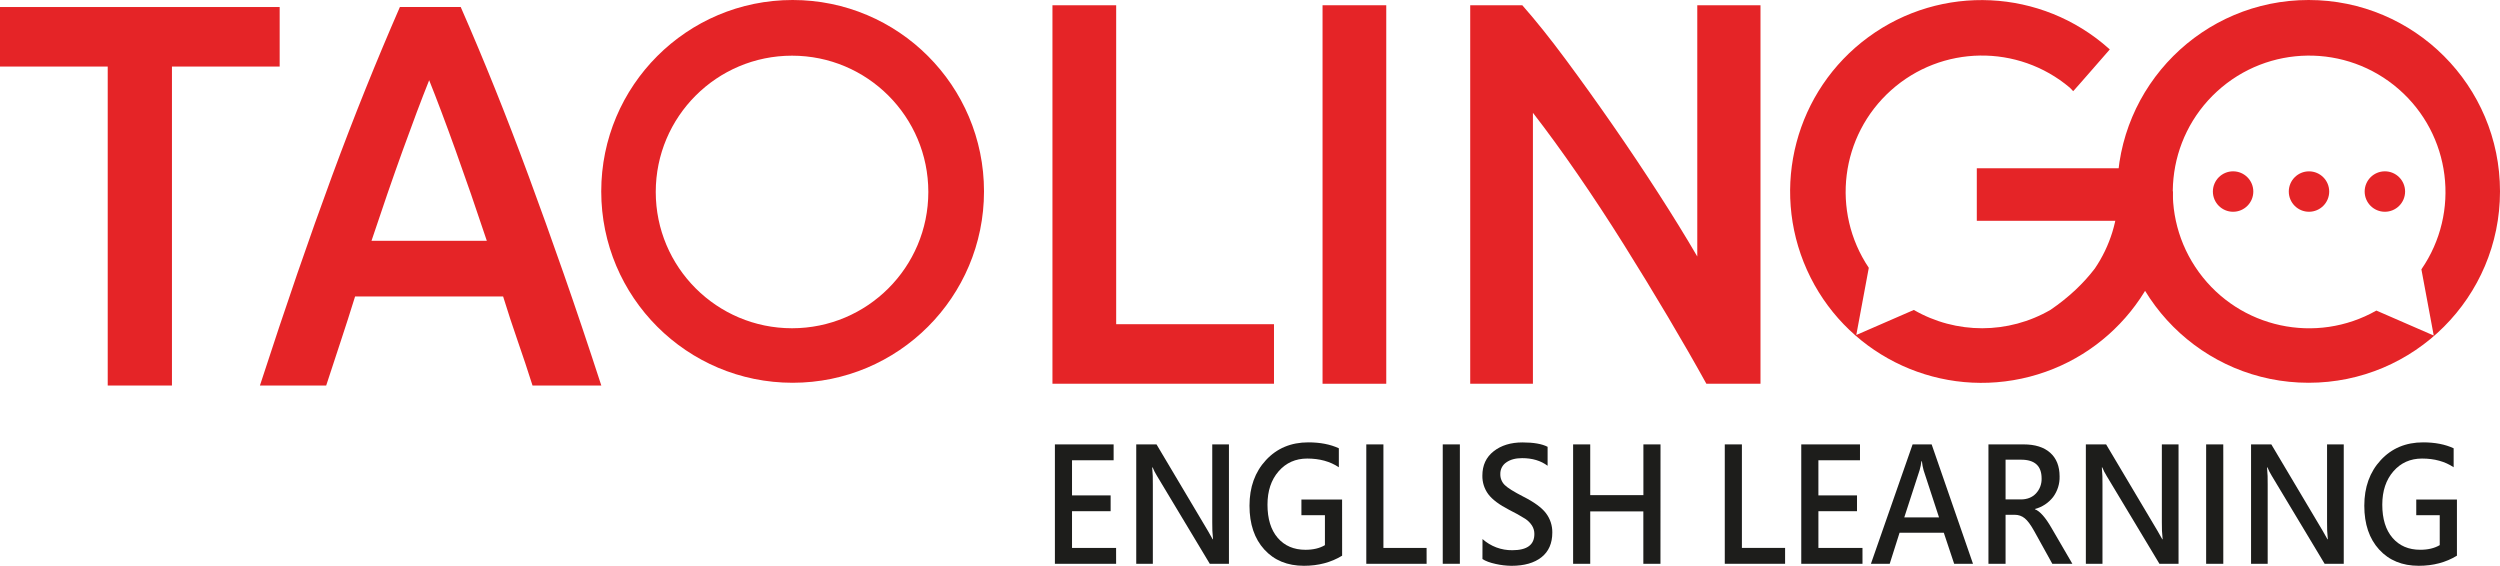
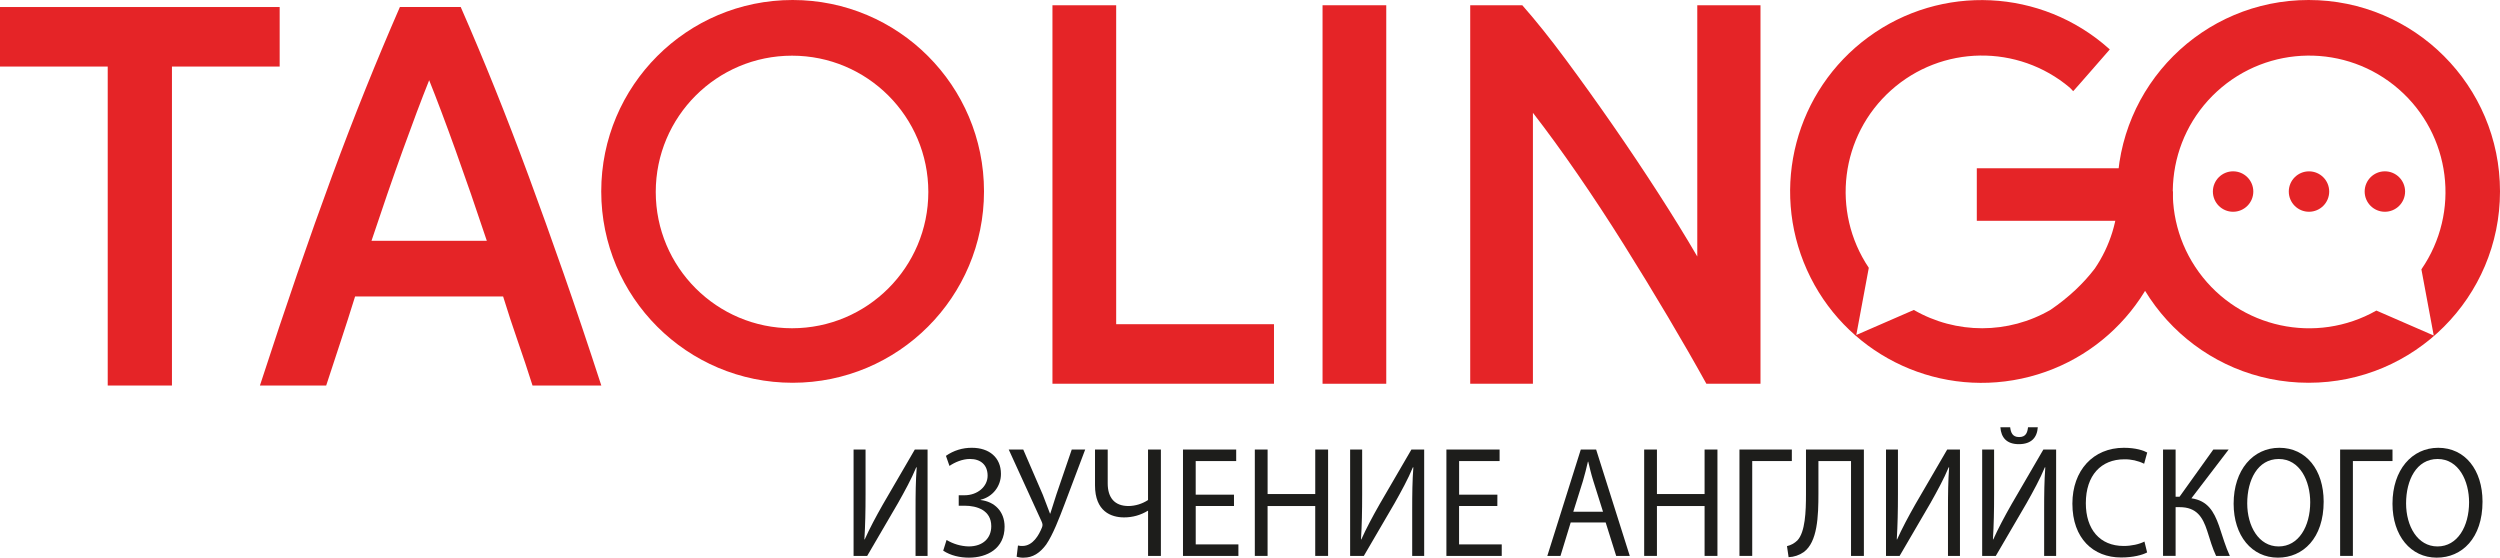
- <svg xmlns="http://www.w3.org/2000/svg" viewBox="0 0 2155.35 487.79">
+ <svg xmlns="http://www.w3.org/2000/svg" viewBox="0 0 2155.35 480.77">
  <defs>
    <style>.a{fill:#e52427;}.b{fill:#1d1d1b;}</style>
  </defs>
  <path class="a" d="M1942.67,165.14a17.43,17.43,0,1,0-17.43,17.43A17.44,17.44,0,0,0,1942.67,165.14Z" />
  <path class="a" d="M2008.1,165.14a17.42,17.42,0,1,0-17.42,17.43A17.44,17.44,0,0,0,2008.1,165.14Z" />
  <path class="a" d="M2073.53,165.14a17.43,17.43,0,1,0-17.43,17.43A17.44,17.44,0,0,0,2073.53,165.14Z" />
  <rect class="a" x="1704.28" y="145.07" width="136.61" height="45.29" />
  <path class="a" d="M1098.36,279.52v51.33h-191V4.53h54.94v275Z" />
  <path class="a" d="M1140.22,4.53h54.93V330.85h-54.93Z" />
  <path class="a" d="M1471.14,330.85Q1456.3,304,1438,273.16T1400.07,211q-19.62-31.32-39.9-60.75t-38.58-53V330.85h-54.06V4.53h44.9q17.43,19.77,37.5,46.85t40.33,56.27q20.28,29.21,39.24,58.62t33.79,54.86V4.53h54.5V330.85Z" />
  <path class="a" d="M683.35,0a165,165,0,1,0,165,165A165,165,0,0,0,683.35,0Zm-.5,283a117.5,117.5,0,1,1,117.5-117.5A117.5,117.5,0,0,1,682.85,283Z" />
  <path class="a" d="M1990.35,0a165,165,0,1,0,165,165A165,165,0,0,0,1990.35,0Zm107.87,289.27-49.45-21.52a117.55,117.55,0,1,1,38.81-35.54Z" />
  <path class="a" d="M241.11,6.06V57.38H148.24v275H92.87v-275H0V6.06Z" />
  <path class="a" d="M459.11,332.38q-6.12-19.31-12.68-38.14t-12.67-38.62H306.13Q300,275.4,293.67,294.47t-12.45,37.91H224.09q17-52.28,32.24-96.53T286.17,152q14.59-39.56,29-75.34T344.76,6.06h52.45q15.26,34.85,29.64,70.63t29,75.34q14.61,39.56,30.09,83.82t32.48,96.53ZM370,69.16q-10,25-22.89,60.74t-26.82,77.69h99.41q-13.95-41.9-27-78.16T370,69.16Z" />
  <path class="a" d="M1826.33,163.55c0,.65,0,1.3,0,1.95A117,117,0,0,1,1806,231.56c-9.7,12.71-22.16,24.62-38.11,35.53a117.6,117.6,0,0,1-117.91.13l-49.6,21.59,10-53.71.78-4.21A117.5,117.5,0,0,1,1784.5,75.6s2.79,2.84,2.88,3,31.56-36,31.56-36l-.82-.72,0,0h0A165,165,0,1,0,1873.35,165Z" />
-   <path class="b" d="M962.25,486.06H909.47V383.13H960.1v13.69H924.23v30.3h33.29v13.62H924.23v31.63h38Z" />
-   <path class="b" d="M1059.52,486.06H1043l-45.58-75.88a47.05,47.05,0,0,1-3.7-7.24h-.37a130.57,130.57,0,0,1,.56,15v68.11H979.6V383.13h17.48l44.23,74.42q3.14,5.32,4.19,7.38h.3a116.39,116.39,0,0,1-.67-14.75V383.13h14.39Z" />
-   <path class="b" d="M1157.1,479.08q-14.28,8.71-32.92,8.71-21.35,0-34.14-14T1077.24,436q0-24,14.18-39.31t36.52-15.31q15.38,0,26.33,5.11v16.35q-11.26-7.51-27.26-7.51-15.08,0-24.67,11t-9.59,28.77q0,18.35,8.82,28.61T1125.48,474q10,0,16.79-4V444.2H1122V430.64h35.07Z" />
-   <path class="b" d="M1229.94,486.06h-52V383.13h14.76v89.24h37.22Z" />
-   <path class="b" d="M1258.61,396.16v89.9h-14.76V383.13h14.76Z" />
-   <path class="b" d="M1278.12,464.73a37.77,37.77,0,0,0,25.77,9.63q19,0,18.95-14a13.3,13.3,0,0,0-2.09-7.31,20.13,20.13,0,0,0-5.63-5.68,154.34,154.34,0,0,0-14-7.8q-12.87-6.65-18-13.49a26.1,26.1,0,0,1-5.11-16.08q0-13.29,9.72-20.93t24.86-7.64q14.34,0,21.66,3.78v16.35q-8.8-6.59-22-6.58-8.43,0-13.59,3.66a11.61,11.61,0,0,0-5.17,10,12.76,12.76,0,0,0,3.78,9.5q3.78,3.72,16,10,14.2,7.17,19.62,14.38a26.89,26.89,0,0,1,5.42,16.58q0,13.95-9.35,21.33t-25.91,7.38a65.31,65.31,0,0,1-13.53-1.6q-7.44-1.59-11.44-4.25Z" />
-   <path class="b" d="M1431.55,486.06h-14.76V440.88H1371v45.18h-14.76V383.13H1371v43.73h45.84V383.13h14.76Z" />
-   <path class="b" d="M1539,486.06h-52V383.13h14.76v89.24H1539Z" />
-   <path class="b" d="M1605.73,486.06h-52.79V383.13h50.63v13.69h-35.86v30.3H1601v13.62h-33.28v31.63h38Z" />
-   <path class="b" d="M1701,486.06h-16.24l-8.93-26.78h-38.14l-8.49,26.78H1613l35.93-102.93h16.42Zm-29.29-40-13.29-40.6a47.5,47.5,0,0,1-1.47-7.77h-.43a42.46,42.46,0,0,1-1.54,7.64l-13.23,40.73Z" />
-   <path class="b" d="M1786.67,486.06h-17.29l-15.5-28q-4.56-8.24-8.28-11.23a13.24,13.24,0,0,0-8.52-3h-8v42.26h-14.76V383.13h30.33q14.82,0,22.91,7.21t8.1,20.44a28.51,28.51,0,0,1-5.6,17.74,29.3,29.3,0,0,1-15.63,10.3v.26q6.4,2.4,14.33,16.21Zm-57.59-89.77v34.29h13.11q8.18,0,13.07-5.12a18.08,18.08,0,0,0,4.89-13q0-16.15-17.72-16.15Z" />
-   <path class="b" d="M1878.21,486.06h-16.48l-45.59-75.88a46.88,46.88,0,0,1-3.69-7.24h-.37a131.31,131.31,0,0,1,.55,15v68.11H1798.3V383.13h17.47L1860,457.55c2.1,3.55,3.49,6,4.19,7.38h.31a114.09,114.09,0,0,1-.68-14.75V383.13h14.39Z" />
-   <path class="b" d="M1916.79,396.16v89.9H1902V383.13h14.77Z" />
-   <path class="b" d="M2020.64,486.06h-16.49l-45.59-75.88a47.79,47.79,0,0,1-3.69-7.24h-.37a130.57,130.57,0,0,1,.56,15v68.11h-14.34V383.13h17.48l44.23,74.42c2.09,3.55,3.49,6,4.18,7.38h.31a116.39,116.39,0,0,1-.67-14.75V383.13h14.39Z" />
-   <path class="b" d="M2118.22,479.08q-14.28,8.71-32.92,8.71-21.35,0-34.14-14T2038.36,436q0-24,14.18-39.31t36.52-15.31q15.38,0,26.33,5.11v16.35q-11.26-7.51-27.26-7.51-15.08,0-24.67,11t-9.6,28.77q0,18.35,8.83,28.61t23.9,10.27q10,0,16.8-4V444.2h-20.24V430.64h35.07Z" />
+   <path class="b" d="M746.23,387.56V426.2c0,14.56-.25,26.54-1,38.79l.25.13c4.28-9.52,9.57-19.46,15.75-30.34l27.47-47.22h11v91.71H789.33v-39c0-14.83.12-25.72,1-37.29l-.38-.13c-4.16,10.07-10,20.68-15.75,30.89l-26.59,45.58H735.9V387.56Z" />
+   <path class="b" d="M815.53,393A38.25,38.25,0,0,1,838,386.06c14.74,0,24.95,8.3,24.95,22.45a22.67,22.67,0,0,1-17.52,22.32v.27c12,1.36,20.67,9.8,20.67,23,0,19-15.25,26.67-30.75,26.67-7.68,0-15.75-1.77-22.17-6l2.9-9.25a38.82,38.82,0,0,0,19,5.58c12.6,0,19.53-7.35,19.53-17.42,0-13.74-12.22-17.69-23.06-17.69h-5v-9h5c11.22,0,19.91-7.49,19.91-16.87s-6.05-14.43-15.24-14.43c-6.43,0-13.11,2.86-17.65,6Z" />
+   <path class="b" d="M882.18,387.56l16.89,39.05c2.14,5.44,4.16,10.75,6.17,16.19h.26c1.51-4.76,3.15-10.07,5.29-16.6L924,387.56h11.59l-17.77,47.08c-4.66,12.25-10,26.26-15.87,34.84-5.55,7.48-11.72,11.29-19.28,11.29a17.54,17.54,0,0,1-6.18-.82l1.14-9.66a14.34,14.34,0,0,0,4,.41c8.82-.14,14-9.25,16.63-15.79.89-2,.63-3.4-.37-5.57l-28.23-61.78Z" />
+   <path class="b" d="M955,387.56v29.12c0,12.52,6,19.59,18,19.59a31.57,31.57,0,0,0,16.76-5.17V387.56h11.09v91.71H989.79V440.36h-.25a38.72,38.72,0,0,1-20.41,5.71c-11.22,0-25.08-5.17-25.08-27.62V387.56Z" />
+   <path class="b" d="M1063.88,436.27h-33v33.07h36.8v9.93H1019.9V387.56h45.87v9.93h-34.91v29h33Z" />
+   <path class="b" d="M1092.85,387.56v38.37h41.08V387.56H1145v91.71h-11.09v-43h-41.08v43h-11V387.56Z" />
+   <path class="b" d="M1174.37,387.56V426.2c0,14.56-.25,26.54-1,38.79l.25.13c4.28-9.52,9.57-19.46,15.75-30.34l27.47-47.22h11v91.71h-10.33v-39c0-14.83.12-25.72,1-37.29l-.38-.13c-4.16,10.07-10,20.68-15.75,30.89l-26.59,45.58H1164V387.56Z" />
+   <path class="b" d="M1290.92,436.27h-33v33.07h36.79v9.93H1247V387.56h45.86v9.93h-34.9v29h33Z" />
+   <path class="b" d="M1354.17,450.42l-8.82,28.85H1334l28.86-91.71h13.23l29,91.71h-11.72l-9.07-28.85Zm27.85-9.25-8.32-26.4c-1.89-6-3.15-11.43-4.41-16.74H1369c-1.26,5.45-2.64,11-4.28,16.61l-8.32,26.53Z" />
+   <path class="b" d="M1428.51,387.56v38.37h41.08V387.56h11.09v91.71h-11.09v-43h-41.08v43h-11V387.56Z" />
+   <path class="b" d="M1544.81,387.56v9.93h-34.15v81.78h-11V387.56Z" />
+   <path class="b" d="M1606.93,387.56v91.71h-11.09V397.49h-28.1v27.76c0,19.87-.75,42.05-12.72,50.76a24.3,24.3,0,0,1-13,4.35l-1.39-9.52a19,19,0,0,0,8.95-4.9c6.8-7.21,7.43-25,7.43-39.74V387.56Z" />
+   <path class="b" d="M1636.29,387.56V426.2c0,14.56-.26,26.54-1,38.79l.25.13c4.28-9.52,9.58-19.46,15.75-30.34l27.47-47.22h11v91.71h-10.33v-39c0-14.83.13-25.72,1-37.29l-.38-.13c-4.16,10.07-10,20.68-15.75,30.89l-26.59,45.58H1626V387.56Z" />
+   <path class="b" d="M1719.19,387.56V426.2c0,14.56-.25,26.54-1,38.79l.26.13c4.28-9.52,9.57-19.46,15.75-30.34l27.47-47.22h11v91.71h-10.33v-39c0-14.83.12-25.72,1-37.29l-.37-.13c-4.16,10.07-10,20.68-15.75,30.89l-26.59,45.58h-11.72V387.56Zm13.86-19.19c.51,4.22,1.77,8.44,7.69,8.44s7.18-3.95,7.69-8.44h8.44c-.63,9-5.67,14.56-16.38,14.56-10.33,0-15.25-5.58-15.88-14.56Z" />
+   <path class="b" d="M1851.12,476.28c-4,2.18-12.1,4.35-22.43,4.35-23.94,0-42-16.33-42-46.4,0-28.71,18-48.17,44.35-48.17,10.59,0,17.26,2.45,20.16,4.08l-2.65,9.66a37.5,37.5,0,0,0-17.13-3.81c-19.91,0-33.14,13.75-33.14,37.83,0,22.46,12,36.88,32.63,36.88,6.68,0,13.49-1.5,17.9-3.81Z" />
+   <path class="b" d="M1875.68,387.56v40.68h3.4l29.11-40.68h13.23l-32.13,42.05c14,2,19.4,11.29,23.81,23.67,3.15,9.39,5.55,17.83,9.33,26h-11.85c-3-6.26-5.41-14.42-7.68-21.63-3.91-12.11-9.33-20.41-23.69-20.41h-3.53v42h-10.84V387.56Z" />
+   <path class="b" d="M2003.32,432.46c0,31.57-17.77,48.31-39.44,48.31-22.43,0-38.18-18.78-38.18-46.54,0-29.12,16.76-48.17,39.44-48.17C1988.33,386.06,2003.32,405.25,2003.32,432.46Zm-65.9,1.5c0,19.59,9.83,37.15,27.09,37.15s27.22-17.28,27.22-38.1c0-18.24-8.82-37.29-27.09-37.29S1937.42,413.82,1937.42,434Z" />
+   <path class="b" d="M2062.67,387.56v9.93h-34.15v81.78h-11V387.56Z" />
+   <path class="b" d="M2140.28,432.46c0,31.57-17.76,48.31-39.44,48.31-22.42,0-38.18-18.78-38.18-46.54,0-29.12,16.76-48.17,39.44-48.17C2125.29,386.06,2140.28,405.25,2140.28,432.46Zm-65.9,1.5c0,19.59,9.83,37.15,27.09,37.15s27.22-17.28,27.22-38.1c0-18.24-8.82-37.29-27.09-37.29S2074.38,413.82,2074.38,434Z" />
</svg>
